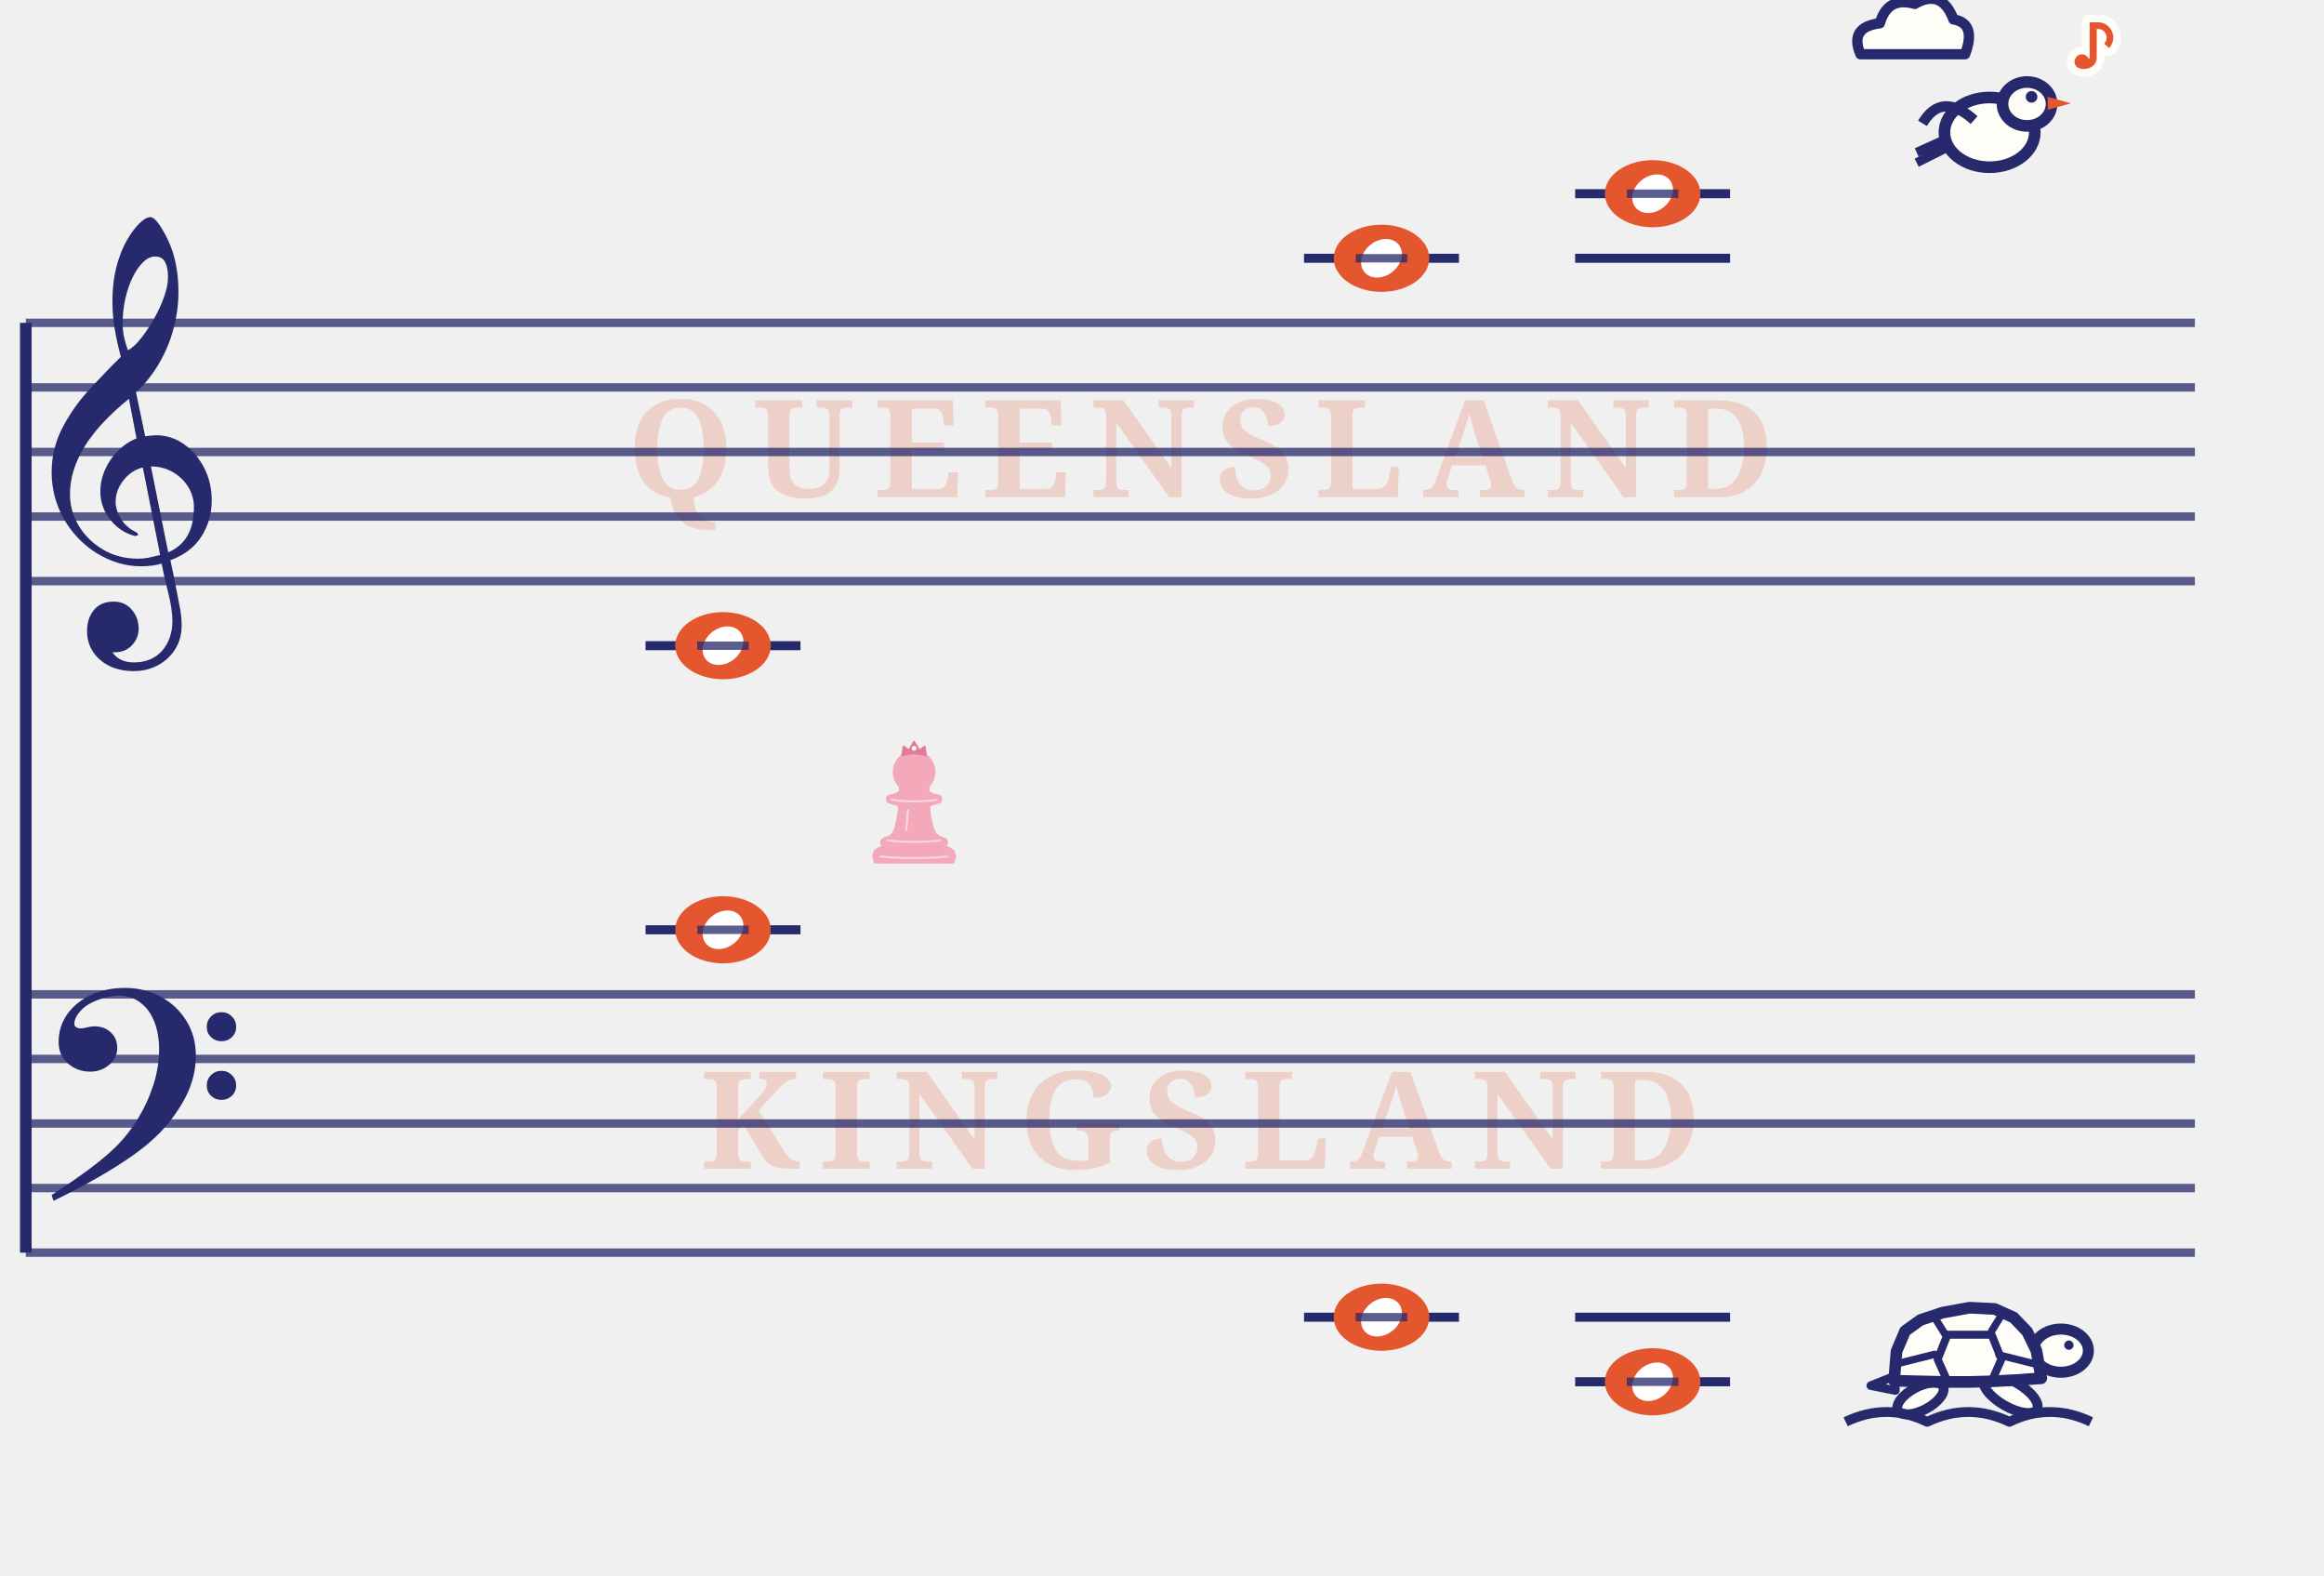
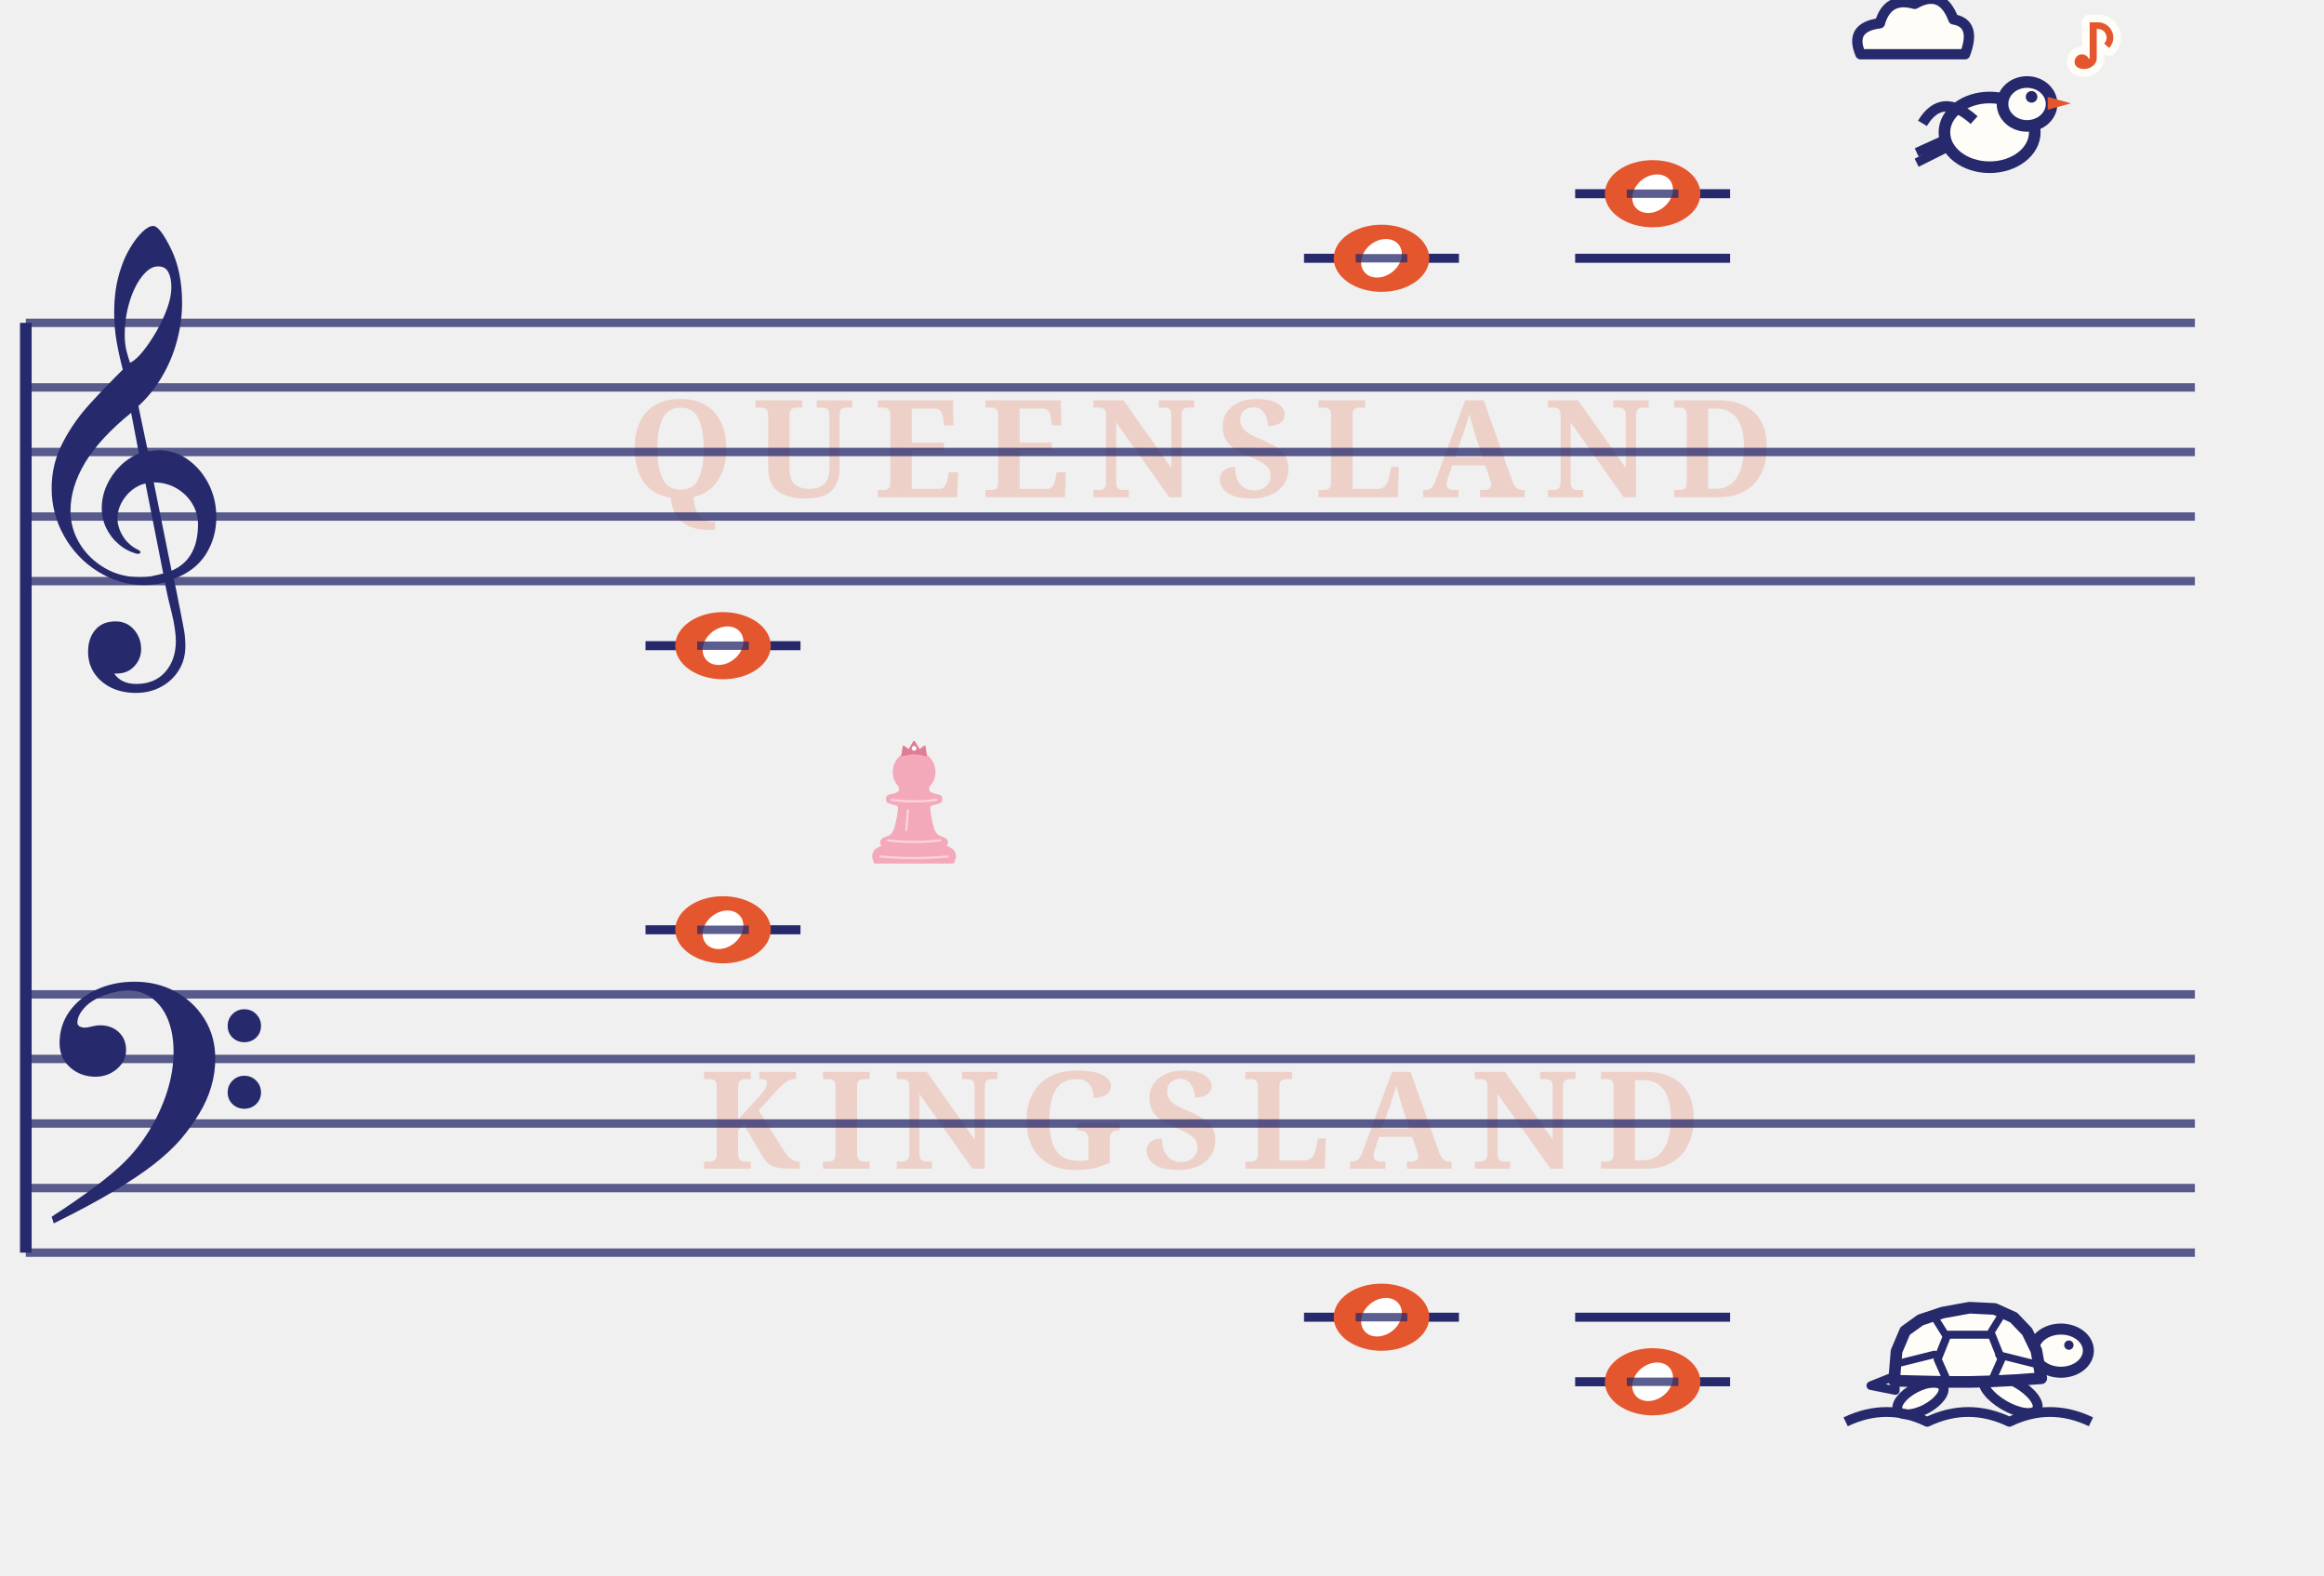
<svg xmlns="http://www.w3.org/2000/svg" viewBox="0 10 360 244" width="720" height="488">
  <g>
    <g>
      <text x="186" y="87" font-size="21" font-weight="900" fill="#e4572e" fill-opacity="0.2" text-anchor="middle" letter-spacing="3" style="font-family: &quot;Playfair Display&quot;, Georgia, serif;">QUEENSLAND</text>
    </g>
    <g>
      <text x="186" y="191" font-size="21" font-weight="900" fill="#e4572e" fill-opacity="0.2" text-anchor="middle" letter-spacing="3" style="font-family: &quot;Playfair Display&quot;, Georgia, serif;">KINGSLAND</text>
    </g>
  </g>
  <line x1="4" x2="340" y1="100" y2="100" stroke="#26296b" stroke-opacity="0.75" stroke-width="1.3" />
  <line x1="4" x2="340" y1="90" y2="90" stroke="#26296b" stroke-opacity="0.75" stroke-width="1.3" />
  <line x1="4" x2="340" y1="80" y2="80" stroke="#26296b" stroke-opacity="0.75" stroke-width="1.3" />
  <line x1="4" x2="340" y1="70" y2="70" stroke="#26296b" stroke-opacity="0.75" stroke-width="1.3" />
  <line x1="4" x2="340" y1="60" y2="60" stroke="#26296b" stroke-opacity="0.75" stroke-width="1.3" />
  <line x1="4" x2="340" y1="204" y2="204" stroke="#26296b" stroke-opacity="0.75" stroke-width="1.3" />
  <line x1="4" x2="340" y1="194" y2="194" stroke="#26296b" stroke-opacity="0.75" stroke-width="1.3" />
  <line x1="4" x2="340" y1="184" y2="184" stroke="#26296b" stroke-opacity="0.75" stroke-width="1.3" />
  <line x1="4" x2="340" y1="174" y2="174" stroke="#26296b" stroke-opacity="0.75" stroke-width="1.3" />
  <line x1="4" x2="340" y1="164" y2="164" stroke="#26296b" stroke-opacity="0.75" stroke-width="1.3" />
  <line x1="4" x2="4" y1="60" y2="204" stroke="#26296b" stroke-width="1.8" />
-   <g transform="translate(5.970588 97.77941) scale(1.014706)" style="visibility: visible;">
+   <g transform="translate(5.912353 100.6926) scale(1.043824)" style="visibility: visible;">
    <text x="0" y="0" font-size="40" fill="#26296b" style="font-family: &quot;Noto Music&quot;, &quot;Apple Symbols&quot;, &quot;Segoe UI Symbol&quot;, serif;">𝄞</text>
  </g>
-   <g transform="translate(5.935484 200.1613) scale(1.032258)" style="visibility: visible;">
+   <g transform="translate(5.657419 204.2065) scale(1.17129)" style="visibility: visible;">
    <text x="0" y="0" font-size="40" fill="#26296b" style="font-family: &quot;Noto Music&quot;, &quot;Apple Symbols&quot;, &quot;Segoe UI Symbol&quot;, serif;">𝄢</text>
  </g>
  <g>
    <line x1="202" x2="226" y1="50" y2="50" stroke="#26296b" stroke-width="1.4" />
    <ellipse cx="214" cy="50" rx="7.4" ry="5.2" fill="#e4572e" />
    <ellipse cx="214" cy="50" rx="3.4" ry="2.7" transform="rotate(-38 214 50)" fill="#fff" />
    <line x1="210" x2="218" y1="50" y2="50" stroke="#26296b" stroke-opacity="0.75" stroke-width="1.3" />
  </g>
  <g>
    <line x1="244" x2="268" y1="50" y2="50" stroke="#26296b" stroke-width="1.4" />
    <line x1="244" x2="268" y1="40" y2="40" stroke="#26296b" stroke-width="1.4" />
    <ellipse cx="256" cy="40" rx="7.4" ry="5.2" fill="#e4572e" />
    <ellipse cx="256" cy="40" rx="3.4" ry="2.7" transform="rotate(-38 256 40)" fill="#fff" />
    <line x1="252" x2="260" y1="40" y2="40" stroke="#26296b" stroke-opacity="0.75" stroke-width="1.3" />
  </g>
  <g>
    <line x1="100" x2="124" y1="110" y2="110" stroke="#26296b" stroke-width="1.4" />
    <ellipse cx="112" cy="110" rx="7.4" ry="5.2" fill="#e4572e" />
    <ellipse cx="112" cy="110" rx="3.4" ry="2.7" transform="rotate(-38 112 110)" fill="#fff" />
    <line x1="108" x2="116" y1="110" y2="110" stroke="#26296b" stroke-opacity="0.75" stroke-width="1.3" />
  </g>
  <g>
    <line x1="100" x2="124" y1="154" y2="154" stroke="#26296b" stroke-width="1.4" />
    <ellipse cx="112" cy="154" rx="7.4" ry="5.2" fill="#e4572e" />
    <ellipse cx="112" cy="154" rx="3.4" ry="2.7" transform="rotate(-38 112 154)" fill="#fff" />
    <line x1="108" x2="116" y1="154" y2="154" stroke="#26296b" stroke-opacity="0.75" stroke-width="1.3" />
  </g>
  <g>
    <line x1="202" x2="226" y1="214" y2="214" stroke="#26296b" stroke-width="1.4" />
    <ellipse cx="214" cy="214" rx="7.4" ry="5.2" fill="#e4572e" />
    <ellipse cx="214" cy="214" rx="3.4" ry="2.7" transform="rotate(-38 214 214)" fill="#fff" />
    <line x1="210" x2="218" y1="214" y2="214" stroke="#26296b" stroke-opacity="0.75" stroke-width="1.3" />
  </g>
  <g>
    <line x1="244" x2="268" y1="214" y2="214" stroke="#26296b" stroke-width="1.4" />
    <line x1="244" x2="268" y1="224" y2="224" stroke="#26296b" stroke-width="1.4" />
    <ellipse cx="256" cy="224" rx="7.4" ry="5.2" fill="#e4572e" />
    <ellipse cx="256" cy="224" rx="3.4" ry="2.7" transform="rotate(-38 256 224)" fill="#fff" />
    <line x1="252" x2="260" y1="224" y2="224" stroke="#26296b" stroke-opacity="0.75" stroke-width="1.3" />
  </g>
  <g>
    <g />
    <g />
  </g>
  <g transform="translate(286 4) scale(1)">
    <defs>
      <pattern id="penh1" width="3.2" height="3.2" patternUnits="userSpaceOnUse" patternTransform="rotate(40)">
        <rect width="3.2" height="3.2" fill="#fffdf7" />
        <line x1="0" y1="0" x2="0" y2="3.2" stroke="#26296b" stroke-width="1.15" />
      </pattern>
    </defs>
    <g transform="translate(0.2 0.5)">
      <ellipse cx="22" cy="26" rx="7" ry="5.4" fill="#fffdf7" stroke="#26296b" stroke-width="1.8" />
    </g>
    <g transform="translate(0 0.1)">
      <ellipse cx="28" cy="22" rx="3.8" ry="3.4" fill="#fffdf7" stroke="#26296b" stroke-width="1.8" />
    </g>
    <g transform="translate(-0.2 -0.4)">
      <path d="M31.4,21.4 L35,22.4 L31.4,23.4 Z" fill="#e4572e" stroke-linejoin="round" />
    </g>
    <g transform="translate(0.1 0)">
      <ellipse cx="28.6" cy="21" rx="0.9" ry="0.9" fill="#26296b" />
    </g>
    <g transform="translate(-0.2 0.1)">
      <path d="M20,24.5 Q15,20 12,25" fill="none" stroke="#26296b" stroke-width="1.6" stroke-linejoin="round" />
    </g>
    <g transform="translate(-0.1 0.2)">
      <path d="M15.4,27.4 L11,29.4 M15.4,28.8 L11,31" fill="none" stroke="#26296b" stroke-width="1.4" stroke-linejoin="round" />
    </g>
    <text x="35" y="16" text-anchor="start" font-size="9" font-weight="800" fill="#e4572e" font-family="Inter,sans-serif" stroke="#fffdf7" stroke-width="2.4" stroke-linejoin="round" paint-order="stroke">♪</text>
    <path d="M2.2,14.4 Q0.4,10.2 5.2,9.6 Q6.4,5.4 10.6,6.6 Q14.8,4.2 16.6,9 Q20.2,9.6 18.4,14.4 Z" fill="#fffdf7" stroke="#26296b" stroke-width="1.6" stroke-linejoin="round" />
  </g>
  <g transform="translate(124 112) scale(0.8)">
    <defs>
      <pattern id="penh2" width="3.2" height="3.2" patternUnits="userSpaceOnUse" patternTransform="rotate(40)">
        <rect width="3.2" height="3.2" fill="#fffdf7" />
        <line x1="0" y1="0" x2="0" y2="3.2" stroke="#26296b" stroke-width="1.15" />
      </pattern>
    </defs>
    <g transform="translate(22 39.5) scale(0.4222)">
      <g fill="#f4a9bb" stroke="#f4a9bb" stroke-width="0.8" stroke-linejoin="round">
        <path d="M-18 0 L18 0 C18.08 -0.23 18.37 -0.87 18.5 -1.4 C18.63 -1.93 18.88 -2.53 18.8 -3.2 C18.72 -3.87 18.47 -4.8 18 -5.4 C17.53 -6 16.57 -6.43 16 -6.8 C15.43 -7.17 14.73 -7.23 14.6 -7.6 C14.47 -7.97 15.2 -8.5 15.2 -9 C15.2 -9.5 15.03 -10.17 14.6 -10.6 C14.17 -11.03 13.27 -11.27 12.6 -11.6 C11.93 -11.93 11.2 -12.03 10.6 -12.6 C10 -13.17 9.45 -13.93 9 -15 C8.55 -16.07 8.2 -17.67 7.9 -19 C7.6 -20.33 7.32 -21.83 7.2 -23 C7.08 -24.17 6.8 -25.33 7.2 -26 C7.6 -26.67 8.8 -26.7 9.6 -27 C10.4 -27.3 11.52 -27.43 12 -27.8 C12.48 -28.17 12.52 -28.73 12.5 -29.2 C12.48 -29.67 12.52 -30.23 11.9 -30.6 C11.28 -30.97 9.65 -31.07 8.8 -31.4 C7.95 -31.73 7.17 -32.1 6.8 -32.6 C6.43 -33.1 6.63 -34.1 6.6 -34.4 L-6.6 -34.4 C-6.63 -34.1 -6.43 -33.1 -6.8 -32.6 C-7.17 -32.1 -7.95 -31.73 -8.8 -31.4 C-9.65 -31.07 -11.28 -30.97 -11.9 -30.6 C-12.52 -30.23 -12.48 -29.67 -12.5 -29.2 C-12.52 -28.73 -12.48 -28.17 -12 -27.8 C-11.52 -27.43 -10.4 -27.3 -9.6 -27 C-8.8 -26.7 -7.6 -26.67 -7.2 -26 C-6.8 -25.33 -7.08 -24.17 -7.2 -23 C-7.32 -21.83 -7.6 -20.33 -7.9 -19 C-8.2 -17.67 -8.55 -16.07 -9 -15 C-9.45 -13.93 -10 -13.17 -10.6 -12.6 C-11.2 -12.03 -11.93 -11.93 -12.6 -11.6 C-13.27 -11.27 -14.17 -11.03 -14.6 -10.6 C-15.03 -10.17 -15.2 -9.5 -15.2 -9 C-15.2 -8.5 -14.47 -7.97 -14.6 -7.6 C-14.73 -7.23 -15.43 -7.17 -16 -6.8 C-16.57 -6.43 -17.53 -6 -18 -5.4 C-18.47 -4.8 -18.72 -3.87 -18.8 -3.2 C-18.88 -2.53 -18.63 -1.93 -18.5 -1.4 C-18.37 -0.87 -18.08 -0.23 -18 0 Z" />
        <circle cx="0" cy="-41.6" r="9.4" />
      </g>
      <g fill="none" stroke="#fff" stroke-opacity="0.55" stroke-width="0.9" stroke-linecap="round">
        <path d="M-15.42 -2.8 Q0 -1.4 15.42 -2.8" />
        <path d="M-11.97 -10.2 Q0 -8.8 11.97 -10.2" />
        <path d="M-10.25 -28.8 Q0 -27.4 10.25 -28.8" />
        <path d="M-3.6 -15 L-2.8 -24" />
      </g>
      <path d="M-5.4 -49.2 L-4.8 -53.2 L-2.4 -51.4 L0 -55.4 L2.4 -51.4 L4.8 -53.2 L5.4 -49.2 Q0 -51 -5.4 -49.2 Z" fill="#e07c96" stroke="#e07c96" stroke-width="0.9" stroke-linejoin="round" />
      <circle cx="0" cy="-52.4" r="1.1" fill="#fff" />
    </g>
  </g>
  <g transform="translate(284 196) scale(0.95)">
    <defs>
      <pattern id="penh3" width="3.2" height="3.2" patternUnits="userSpaceOnUse" patternTransform="rotate(40)">
        <rect width="3.2" height="3.2" fill="#fffdf7" />
        <line x1="0" y1="0" x2="0" y2="3.2" stroke="#26296b" stroke-width="1.15" />
      </pattern>
    </defs>
    <g transform="translate(0.2 0.6)">
      <ellipse cx="0" cy="0" rx="4.16" ry="1.92" fill="#fffdf7" stroke="#26296b" stroke-width="1.6" transform="matrix(0.8829 -0.4695 0.4695 0.8829 14 31.6)" />
    </g>
    <g transform="translate(-0.3 -0.1)">
      <ellipse cx="0" cy="0" rx="4.96" ry="2.08" fill="#fffdf7" stroke="#26296b" stroke-width="1.6" transform="matrix(0.866 0.5 -0.5 0.866 29.2 31.6)" />
    </g>
    <g transform="translate(0.1 0.1)">
      <path d="M10,28.4 L6,30 L10,30.8 Z" fill="#fffdf7" stroke="#26296b" stroke-width="1.4" stroke-linejoin="round" />
    </g>
    <g transform="translate(-0.1 -0.8)">
      <ellipse cx="37.2" cy="25.2" rx="4.48" ry="3.52" fill="#fffdf7" stroke="#26296b" stroke-width="1.8" />
    </g>
    <g transform="translate(-0.1 -0.7)">
      <ellipse cx="38.5" cy="24.2" rx="0.76" ry="0.76" fill="#26296b" />
    </g>
    <path d="M9.9 29.3L10.3 24.5L11.7 21.2L14.2 19.4L17.8 18.2L22.2 17.4L26.3 17.6L29.4 19L31.6 21.3L33.1 24.4L33.9 28.9L29.7 29.2L25.8 29.4L22.2 29.5L18.3 29.5L14 29.4Z" fill="#fffdf7" stroke="#26296b" stroke-width="1.9" stroke-linejoin="round" />
    <g transform="translate(0.2 0.6)">
      <path d="M18.4,21.2 L25.6,21.2 L27.2,25.2 L25.6,28.8 L18.4,28.8 L16.8,25.2 Z" fill="none" stroke="#26296b" stroke-width="1.3" stroke-linejoin="round" />
    </g>
    <g transform="translate(-0.3 -0.2)">
      <line x1="16.8" y1="25.2" x2="10.4" y2="26.8" fill="none" stroke="#26296b" stroke-width="1.2" stroke-linecap="round" />
    </g>
    <g transform="translate(-0.2 -0.1)">
      <line x1="27.2" y1="25.2" x2="33.6" y2="26.8" fill="none" stroke="#26296b" stroke-width="1.2" stroke-linecap="round" />
    </g>
    <g transform="translate(-0.2 0.5)">
      <line x1="18.4" y1="21.2" x2="16.4" y2="18" fill="none" stroke="#26296b" stroke-width="1.2" stroke-linecap="round" />
    </g>
    <g transform="translate(0.2 0)">
      <line x1="25.6" y1="21.2" x2="27.6" y2="18" fill="none" stroke="#26296b" stroke-width="1.2" stroke-linecap="round" />
    </g>
    <path d="M2,36 Q8.7,32.8 15.3,36 Q22,32.8 28.7,36 Q35.3,32.8 42,36" fill="none" stroke="#26296b" stroke-width="1.6" stroke-linejoin="round" />
  </g>
</svg>
